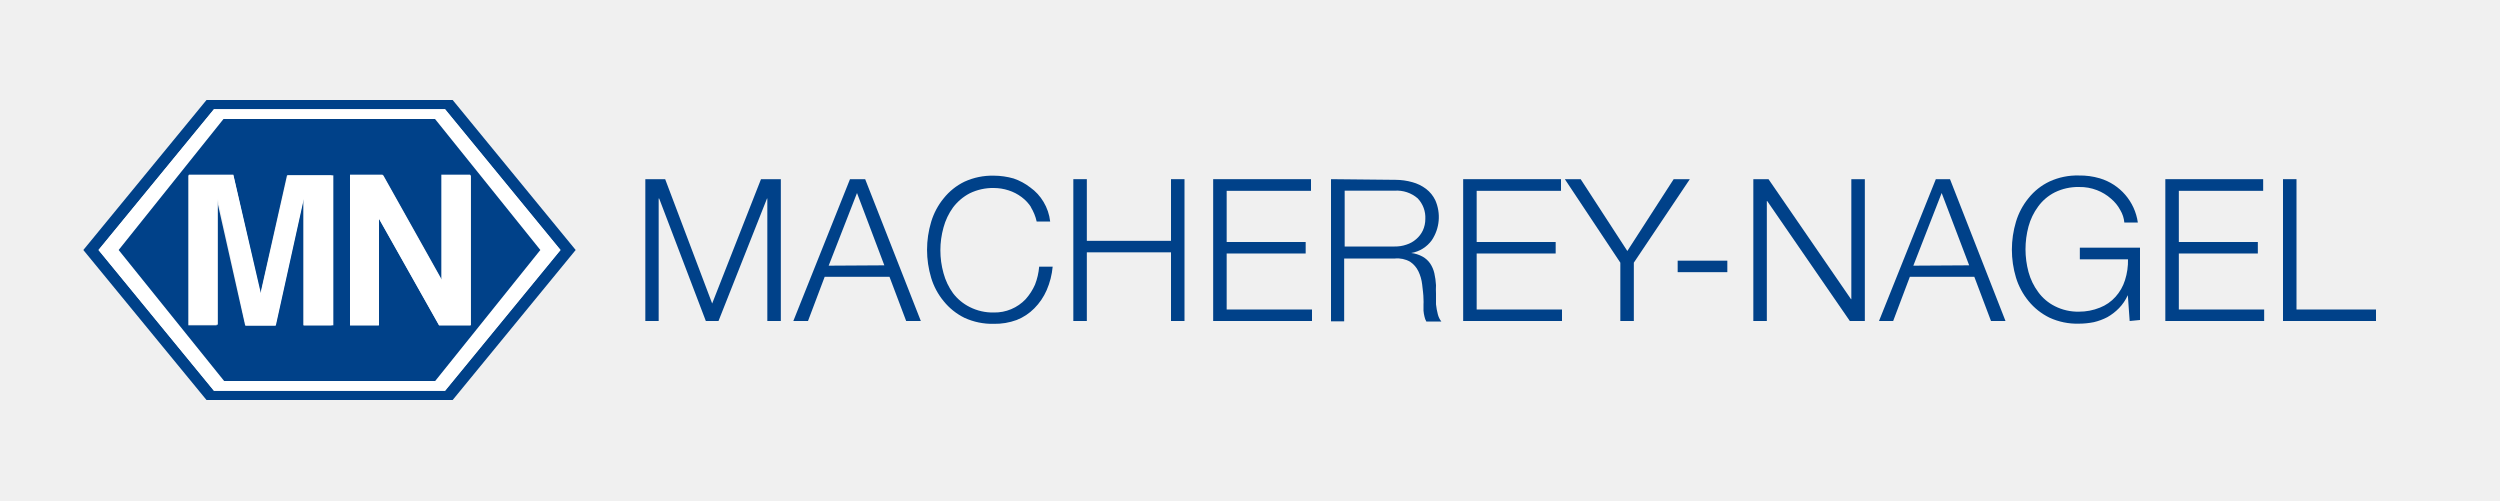
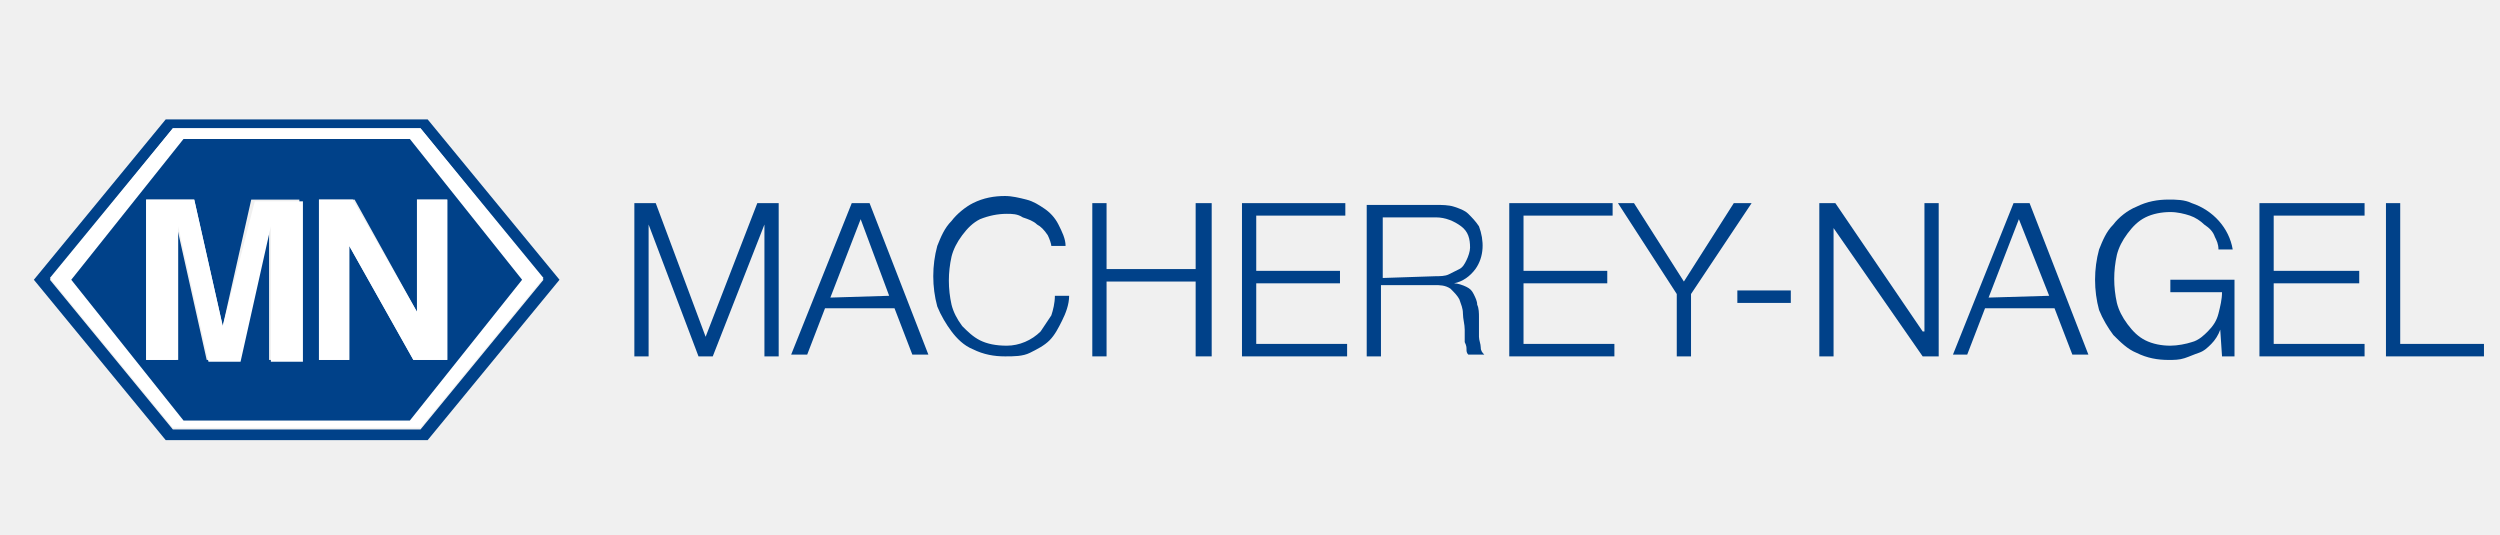
- <svg xmlns="http://www.w3.org/2000/svg" id="Capa_1" data-name="Capa 1" viewBox="0 0 150 30">
-   <defs>
-     <style>.cls-1{fill:#004189;}.cls-2{fill:#fff;}</style>
-   </defs>
-   <polygon class="cls-1" points="39.91 10.75 42.73 18.21 45.66 10.75 46.85 10.75 46.85 19.26 46.04 19.26 46.04 11.91 46.02 11.91 43.11 19.26 42.35 19.26 39.55 11.91 39.52 11.91 39.52 19.26 38.72 19.26 38.72 10.75 39.91 10.75 39.91 10.75" />
-   <path class="cls-1" d="M53.06,15.92l-1.64-4.34-1.7,4.36Zm-1.15-5.17,3.34,8.51h-.88l-1-2.65H49.48l-1,2.65H47.6L51,10.75Z" />
-   <path class="cls-1" d="M61.89,12.47a2.33,2.33,0,0,0-.6-.65,2.62,2.62,0,0,0-.78-.4,2.89,2.89,0,0,0-.88-.14,3.17,3.17,0,0,0-1.45.32,3,3,0,0,0-1,.85,3.68,3.68,0,0,0-.57,1.2,5.1,5.1,0,0,0,0,2.74,3.68,3.68,0,0,0,.57,1.2,2.87,2.87,0,0,0,1,.83,3.05,3.05,0,0,0,1.45.33,2.56,2.56,0,0,0,1.91-.8,3.32,3.32,0,0,0,.56-.87A3.84,3.84,0,0,0,62.35,16h.81a4.58,4.58,0,0,1-.36,1.41,3.56,3.56,0,0,1-.74,1.09A3.06,3.06,0,0,1,61,19.2a3.76,3.76,0,0,1-1.37.23,4,4,0,0,1-1.76-.36,3.7,3.7,0,0,1-1.25-1,4,4,0,0,1-.75-1.4,5.83,5.83,0,0,1,0-3.36,4.08,4.08,0,0,1,.75-1.41,3.61,3.61,0,0,1,1.25-1,4,4,0,0,1,1.76-.36,4.39,4.39,0,0,1,1.19.17,3.44,3.44,0,0,1,1,.54,2.82,2.82,0,0,1,.79.86,2.9,2.9,0,0,1,.4,1.18h-.81a2.82,2.82,0,0,0-.36-.88Z" />
-   <polygon class="cls-1" points="65.21 10.75 65.21 14.45 70.26 14.45 70.26 10.75 71.07 10.75 71.07 19.26 70.26 19.26 70.26 15.14 65.21 15.14 65.21 19.26 64.4 19.26 64.4 10.75 65.21 10.75 65.21 10.75" />
-   <polygon class="cls-1" points="78.66 10.75 78.66 11.45 73.6 11.45 73.6 14.52 78.34 14.52 78.34 15.21 73.6 15.21 73.6 18.57 78.72 18.57 78.72 19.26 72.79 19.26 72.79 10.75 78.66 10.75 78.66 10.75" />
-   <path class="cls-1" d="M83.68,14.79a2.05,2.05,0,0,0,.7-.11,1.63,1.63,0,0,0,.59-.33,1.58,1.58,0,0,0,.4-.52,1.65,1.65,0,0,0,.15-.69,1.67,1.67,0,0,0-.46-1.24,1.92,1.92,0,0,0-1.38-.46h-3v3.35Zm.06-4a3.77,3.77,0,0,1,1,.14,2.41,2.41,0,0,1,.82.4,1.88,1.88,0,0,1,.56.69,2.5,2.5,0,0,1-.21,2.39,1.91,1.91,0,0,1-1.24.77v0a1.86,1.86,0,0,1,.69.22,1.36,1.36,0,0,1,.45.41,1.76,1.76,0,0,1,.25.58,4.45,4.45,0,0,1,.1.72,5,5,0,0,0,0,.52c0,.21,0,.42,0,.63a4.21,4.21,0,0,0,.11.6,1.15,1.15,0,0,0,.21.43h-.9a1,1,0,0,1-.11-.29,2.25,2.25,0,0,1-.06-.36c0-.13,0-.25,0-.37a2.51,2.51,0,0,0,0-.3c0-.31-.05-.6-.08-.9a2.45,2.45,0,0,0-.23-.8,1.44,1.44,0,0,0-.5-.57,1.55,1.55,0,0,0-.9-.19H80.65v3.77h-.79V10.75Z" />
-   <polygon class="cls-1" points="93.66 10.75 93.66 11.45 88.6 11.45 88.6 14.52 93.34 14.52 93.34 15.21 88.6 15.21 88.6 18.57 93.72 18.57 93.72 19.26 87.79 19.26 87.79 10.75 93.66 10.75 93.66 10.75" />
-   <polygon class="cls-1" points="93.89 10.75 94.84 10.75 97.64 15.06 100.42 10.75 101.39 10.75 98.03 15.76 98.03 19.26 97.22 19.26 97.22 15.76 93.89 10.75 93.89 10.75" />
-   <polygon class="cls-1" points="100.66 15.64 103.64 15.64 103.64 16.33 100.66 16.33 100.66 15.64 100.66 15.64" />
-   <polygon class="cls-1" points="106.11 10.75 111.06 17.95 111.08 17.95 111.08 10.75 111.89 10.75 111.89 19.26 110.99 19.26 106.03 12.06 106.01 12.06 106.01 19.26 105.2 19.26 105.2 10.75 106.11 10.75 106.11 10.75" />
-   <path class="cls-1" d="M118.15,15.92l-1.65-4.34-1.7,4.36ZM117,10.75l3.33,8.51h-.87l-1-2.65h-3.87l-1,2.65h-.85l3.41-8.51Z" />
-   <path class="cls-1" d="M127.78,19.26l-.11-1.55h0a2.76,2.76,0,0,1-.53.78,3.11,3.11,0,0,1-.7.54,3.44,3.44,0,0,1-.81.3,4.58,4.58,0,0,1-.9.09,3.94,3.94,0,0,1-1.76-.36,3.74,3.74,0,0,1-1.26-1,4.12,4.12,0,0,1-.75-1.4,5.83,5.83,0,0,1,0-3.36,4.08,4.08,0,0,1,.75-1.41,3.55,3.55,0,0,1,1.26-1,3.94,3.94,0,0,1,1.76-.36,4.16,4.16,0,0,1,1.26.17,3.24,3.24,0,0,1,2.28,2.65h-.81a1.75,1.75,0,0,0-.24-.74,2.33,2.33,0,0,0-.56-.69,2.78,2.78,0,0,0-.84-.51,2.83,2.83,0,0,0-1.08-.19,3.17,3.17,0,0,0-1.45.32,2.79,2.79,0,0,0-1,.85,3.61,3.61,0,0,0-.58,1.2,5.27,5.27,0,0,0,0,2.73,3.61,3.61,0,0,0,.58,1.2,2.76,2.76,0,0,0,1,.85,3.05,3.05,0,0,0,1.45.33,3.31,3.31,0,0,0,1.25-.24,2.45,2.45,0,0,0,.94-.65,2.69,2.69,0,0,0,.57-1,3.82,3.82,0,0,0,.18-1.25h-2.89v-.7h3.61v4.34Z" />
-   <polygon class="cls-1" points="135.79 10.75 135.79 11.45 130.73 11.45 130.73 14.52 135.47 14.52 135.47 15.21 130.73 15.21 130.73 18.57 135.85 18.57 135.85 19.26 129.92 19.26 129.92 10.75 135.79 10.75 135.79 10.75" />
-   <polygon class="cls-1" points="137.79 10.75 137.79 18.57 142.56 18.57 142.56 19.26 136.98 19.26 136.98 10.75 137.79 10.75 137.79 10.75" />
-   <path class="cls-1" d="M26.7,23.45H12.84L5.91,15l6.93-8.45H26.7L33.63,15ZM27.16,6H12.39L5,15l7.39,9H27.16l7.38-9Z" />
-   <path class="cls-2" d="M26.1,22.86H13.44L7.12,15l6.33-7.86H26.11L32.42,15Zm.6-16.31H12.84L5.91,15l6.93,8.45H26.7L33.63,15Z" />
-   <path class="cls-1" d="M26.34,19.52,22.72,13.1v6.42H21v-9H23l3.53,6.3v-6.3h1.73v9Zm-6.42,0H18.2V11.93l-1.68,7.6H14.71L13,11.93v7.59h-1.7v-9H14l1.62,7.11,1.6-7.11h2.67v9ZM26.07,7.14H13.41L7.12,15l6.33,7.86H26.11L32.42,15,26.1,7.14Z" />
-   <path class="cls-2" d="M15.65,17.59,14,10.48H11.33v9h1.74V11.93l1.67,7.6h1.81l1.68-7.6v7.59H20v-9H17.26Z" />
-   <polygon class="cls-2" points="26.48 10.48 26.48 16.78 22.95 10.48 21 10.48 21 19.52 22.74 19.52 22.74 13.11 26.35 19.52 28.21 19.52 28.21 10.48 26.48 10.48 26.48 10.48" />
+ <svg xmlns="http://www.w3.org/2000/svg" version="1.1" id="Capa_1" x="0px" y="0px" viewBox="0 0 140.3 30" style="enable-background:new 0 0 140.3 30;" xml:space="preserve">
+   <style type="text/css">
+ 	.st0{fill:#004189;}
+ 	.st1{fill:#FFFFFF;}
+ </style>
+   <polygon class="st0" points="36.8,11.4 39.6,18.9 42.5,11.4 43.7,11.4 43.7,20 42.9,20 42.9,12.6 42.9,12.6 40,20 39.2,20   36.4,12.6 36.4,12.6 36.4,20 35.6,20 35.6,11.4 36.8,11.4 " />
+   <path class="st0" d="M49.9,16.6l-1.6-4.3l-1.7,4.4L49.9,16.6z M48.8,11.4l3.3,8.5h-0.9l-1-2.6h-3.9l-1,2.6h-0.9l3.4-8.5H48.8z" />
+   <path class="st0" d="M58.8,13.2c-0.2-0.3-0.4-0.5-0.6-0.6c-0.2-0.2-0.5-0.3-0.8-0.4C57.1,12,56.8,12,56.5,12c-0.5,0-1,0.1-1.5,0.3  c-0.4,0.2-0.7,0.5-1,0.9c-0.3,0.4-0.5,0.8-0.6,1.2c-0.2,0.9-0.2,1.8,0,2.7c0.1,0.4,0.3,0.8,0.6,1.2c0.3,0.3,0.6,0.6,1,0.8  c0.4,0.2,0.9,0.3,1.5,0.3c0.7,0,1.4-0.3,1.9-0.8c0.2-0.3,0.4-0.6,0.6-0.9c0.1-0.3,0.2-0.7,0.2-1.1H60c0,0.5-0.2,1-0.4,1.4  c-0.2,0.4-0.4,0.8-0.7,1.1c-0.3,0.3-0.7,0.5-1.1,0.7c-0.4,0.2-0.9,0.2-1.4,0.2c-0.6,0-1.2-0.1-1.8-0.4c-0.5-0.2-0.9-0.6-1.2-1  c-0.3-0.4-0.6-0.9-0.8-1.4c-0.3-1.1-0.3-2.3,0-3.4c0.2-0.5,0.4-1,0.8-1.4c0.3-0.4,0.8-0.8,1.2-1c0.6-0.3,1.2-0.4,1.8-0.4  c0.4,0,0.8,0.1,1.2,0.2c0.4,0.1,0.7,0.3,1,0.5c0.3,0.2,0.6,0.5,0.8,0.9c0.2,0.4,0.4,0.8,0.4,1.2h-0.8C59,13.7,58.9,13.4,58.8,13.2  L58.8,13.2z" />
+   <polygon class="st0" points="62.1,11.4 62.1,15.1 67.1,15.1 67.1,11.4 68,11.4 68,20 67.1,20 67.1,15.8 62.1,15.8 62.1,20 61.3,20   61.3,11.4 62.1,11.4 " />
+   <polygon class="st0" points="75.5,11.4 75.5,12.1 70.5,12.1 70.5,15.2 75.2,15.2 75.2,15.9 70.5,15.9 70.5,19.3 75.6,19.3 75.6,20   69.7,20 69.7,11.4 75.5,11.4 " />
+   <path class="st0" d="M80.6,15.5c0.2,0,0.5,0,0.7-0.1c0.2-0.1,0.4-0.2,0.6-0.3c0.2-0.1,0.3-0.3,0.4-0.5c0.1-0.2,0.2-0.5,0.2-0.7  c0-0.5-0.1-0.9-0.5-1.2c-0.4-0.3-0.9-0.5-1.4-0.5h-3v3.4L80.6,15.5z M80.6,11.5c0.3,0,0.7,0,1,0.1c0.3,0.1,0.6,0.2,0.8,0.4  c0.2,0.2,0.4,0.4,0.6,0.7c0.3,0.8,0.3,1.7-0.2,2.4c-0.3,0.4-0.7,0.7-1.2,0.8l0,0c0.2,0,0.5,0.1,0.7,0.2c0.2,0.1,0.3,0.2,0.4,0.4  c0.1,0.2,0.2,0.4,0.2,0.6c0.1,0.2,0.1,0.5,0.1,0.7c0,0.2,0,0.3,0,0.5c0,0.2,0,0.4,0,0.6c0,0.2,0.1,0.4,0.1,0.6  c0,0.2,0.1,0.3,0.2,0.4h-0.9c-0.1-0.1-0.1-0.2-0.1-0.3c0-0.1,0-0.2-0.1-0.4c0-0.1,0-0.2,0-0.4c0-0.1,0-0.2,0-0.3  c0-0.3-0.1-0.6-0.1-0.9c0-0.3-0.1-0.5-0.2-0.8c-0.1-0.2-0.3-0.4-0.5-0.6c-0.3-0.2-0.6-0.2-0.9-0.2h-3V20h-0.8v-8.5L80.6,11.5z" />
+   <polygon class="st0" points="90.5,11.4 90.5,12.1 85.5,12.1 85.5,15.2 90.2,15.2 90.2,15.9 85.5,15.9 85.5,19.3 90.6,19.3 90.6,20   84.7,20 84.7,11.4 90.5,11.4 " />
+   <polygon class="st0" points="90.8,11.4 91.7,11.4 94.5,15.8 97.3,11.4 98.3,11.4 94.9,16.5 94.9,20 94.1,20 94.1,16.5 90.8,11.4 " />
+   <polygon class="st0" points="97.5,16.3 100.5,16.3 100.5,17 97.5,17 97.5,16.3 " />
+   <polygon class="st0" points="103,11.4 107.9,18.6 108,18.6 108,11.4 108.8,11.4 108.8,20 107.9,20 102.9,12.8 102.9,12.8 102.9,20   102.1,20 102.1,11.4 103,11.4 " />
+   <path class="st0" d="M115,16.6l-1.7-4.3l-1.7,4.4L115,16.6z M113.9,11.4l3.3,8.5h-0.9l-1-2.6h-3.9l-1,2.6h-0.8l3.4-8.5H113.9z" />
+   <path class="st0" d="M124.7,20l-0.1-1.5l0,0c-0.1,0.3-0.3,0.6-0.5,0.8c-0.2,0.2-0.4,0.4-0.7,0.5c-0.3,0.1-0.5,0.2-0.8,0.3  c-0.3,0.1-0.6,0.1-0.9,0.1c-0.6,0-1.2-0.1-1.8-0.4c-0.5-0.2-0.9-0.6-1.3-1c-0.3-0.4-0.6-0.9-0.8-1.4c-0.3-1.1-0.3-2.3,0-3.4  c0.2-0.5,0.4-1,0.8-1.4c0.3-0.4,0.8-0.8,1.3-1c0.6-0.3,1.2-0.4,1.8-0.4c0.4,0,0.9,0,1.3,0.2c1.2,0.4,2.1,1.4,2.3,2.6h-0.8  c0-0.3-0.1-0.5-0.2-0.7c-0.1-0.3-0.3-0.5-0.6-0.7c-0.2-0.2-0.5-0.4-0.8-0.5c-0.3-0.1-0.7-0.2-1.1-0.2c-0.5,0-1,0.1-1.4,0.3  c-0.4,0.2-0.7,0.5-1,0.9c-0.3,0.4-0.5,0.8-0.6,1.2c-0.2,0.9-0.2,1.8,0,2.7c0.1,0.4,0.3,0.8,0.6,1.2c0.3,0.4,0.6,0.7,1,0.9  c0.4,0.2,0.9,0.3,1.4,0.3c0.4,0,0.9-0.1,1.2-0.2c0.4-0.1,0.7-0.4,0.9-0.6c0.3-0.3,0.5-0.6,0.6-1c0.1-0.4,0.2-0.8,0.2-1.2h-2.9v-0.7  h3.6v4.3L124.7,20z" />
+   <polygon class="st0" points="132.7,11.4 132.7,12.1 127.6,12.1 127.6,15.2 132.4,15.2 132.4,15.9 127.6,15.9 127.6,19.3 132.7,19.3   132.7,20 126.8,20 126.8,11.4 132.7,11.4 " />
+   <polygon class="st0" points="134.7,11.4 134.7,19.3 139.4,19.3 139.4,20 133.9,20 133.9,11.4 134.7,11.4 " />
+   <path class="st0" d="M23.6,24.1H9.7l-6.9-8.4l6.9-8.5h13.9l6.9,8.5L23.6,24.1z M24,6.7H9.3l-7.4,9l7.4,9H24l7.4-9L24,6.7z" />
+   <path class="st1" d="M23,23.6H10.3L4,15.7l6.3-7.9H23l6.3,7.9L23,23.6z M23.6,7.2H9.7l-6.9,8.4l6.9,8.4h13.9l6.9-8.4L23.6,7.2z" />
+   <path class="st0" d="M23.2,20.2l-3.6-6.4v6.4h-1.7v-9h2l3.5,6.3v-6.3h1.7v9H23.2z M16.8,20.2h-1.7v-7.6l-1.7,7.6h-1.8l-1.7-7.6v7.6  H8.2v-9h2.7l1.6,7.1l1.6-7.1h2.7L16.8,20.2L16.8,20.2z M23,7.8H10.3L4,15.7l6.3,7.9H23l6.3-7.9L23,7.8L23,7.8z" />
+   <path class="st1" d="M12.5,18.3l-1.6-7.1H8.2v9H10v-7.5l1.7,7.6h1.8l1.7-7.6v7.6h1.8v-9h-2.7L12.5,18.3z" />
+   <polygon class="st1" points="23.4,11.2 23.4,17.5 19.8,11.2 17.9,11.2 17.9,20.2 19.6,20.2 19.6,13.8 23.2,20.2 25.1,20.2   25.1,11.2 23.4,11.2 " />
</svg>
